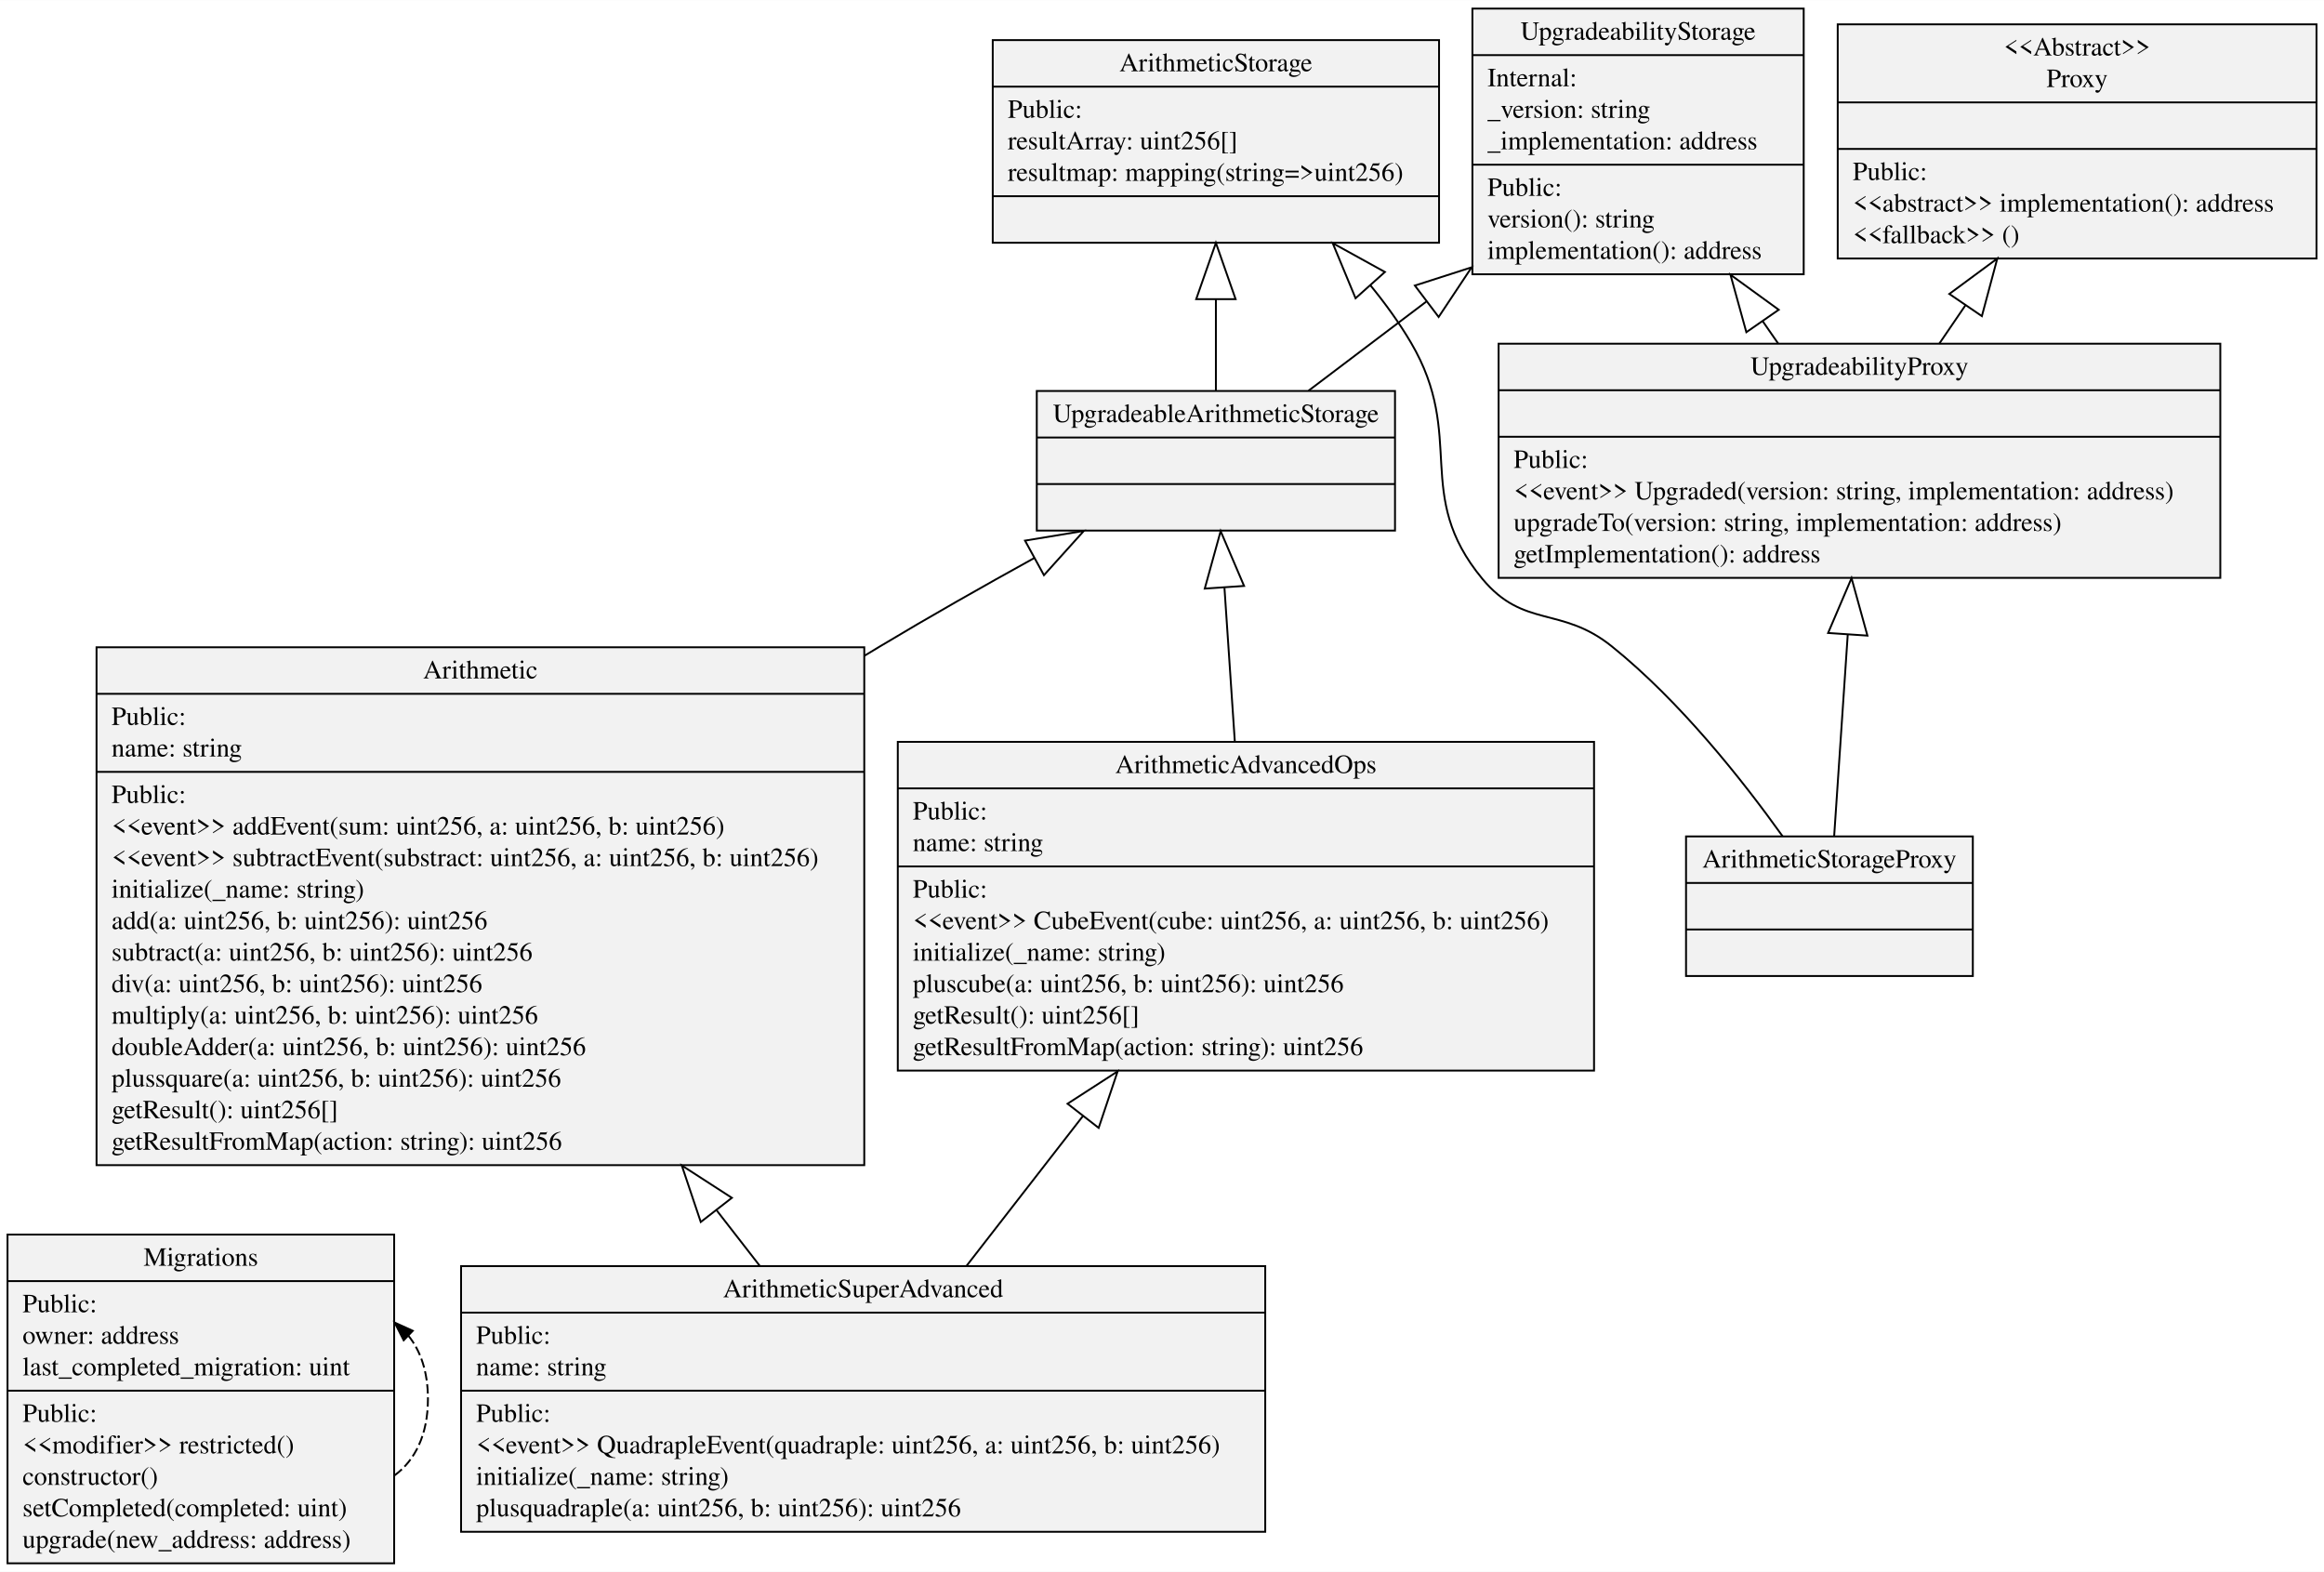
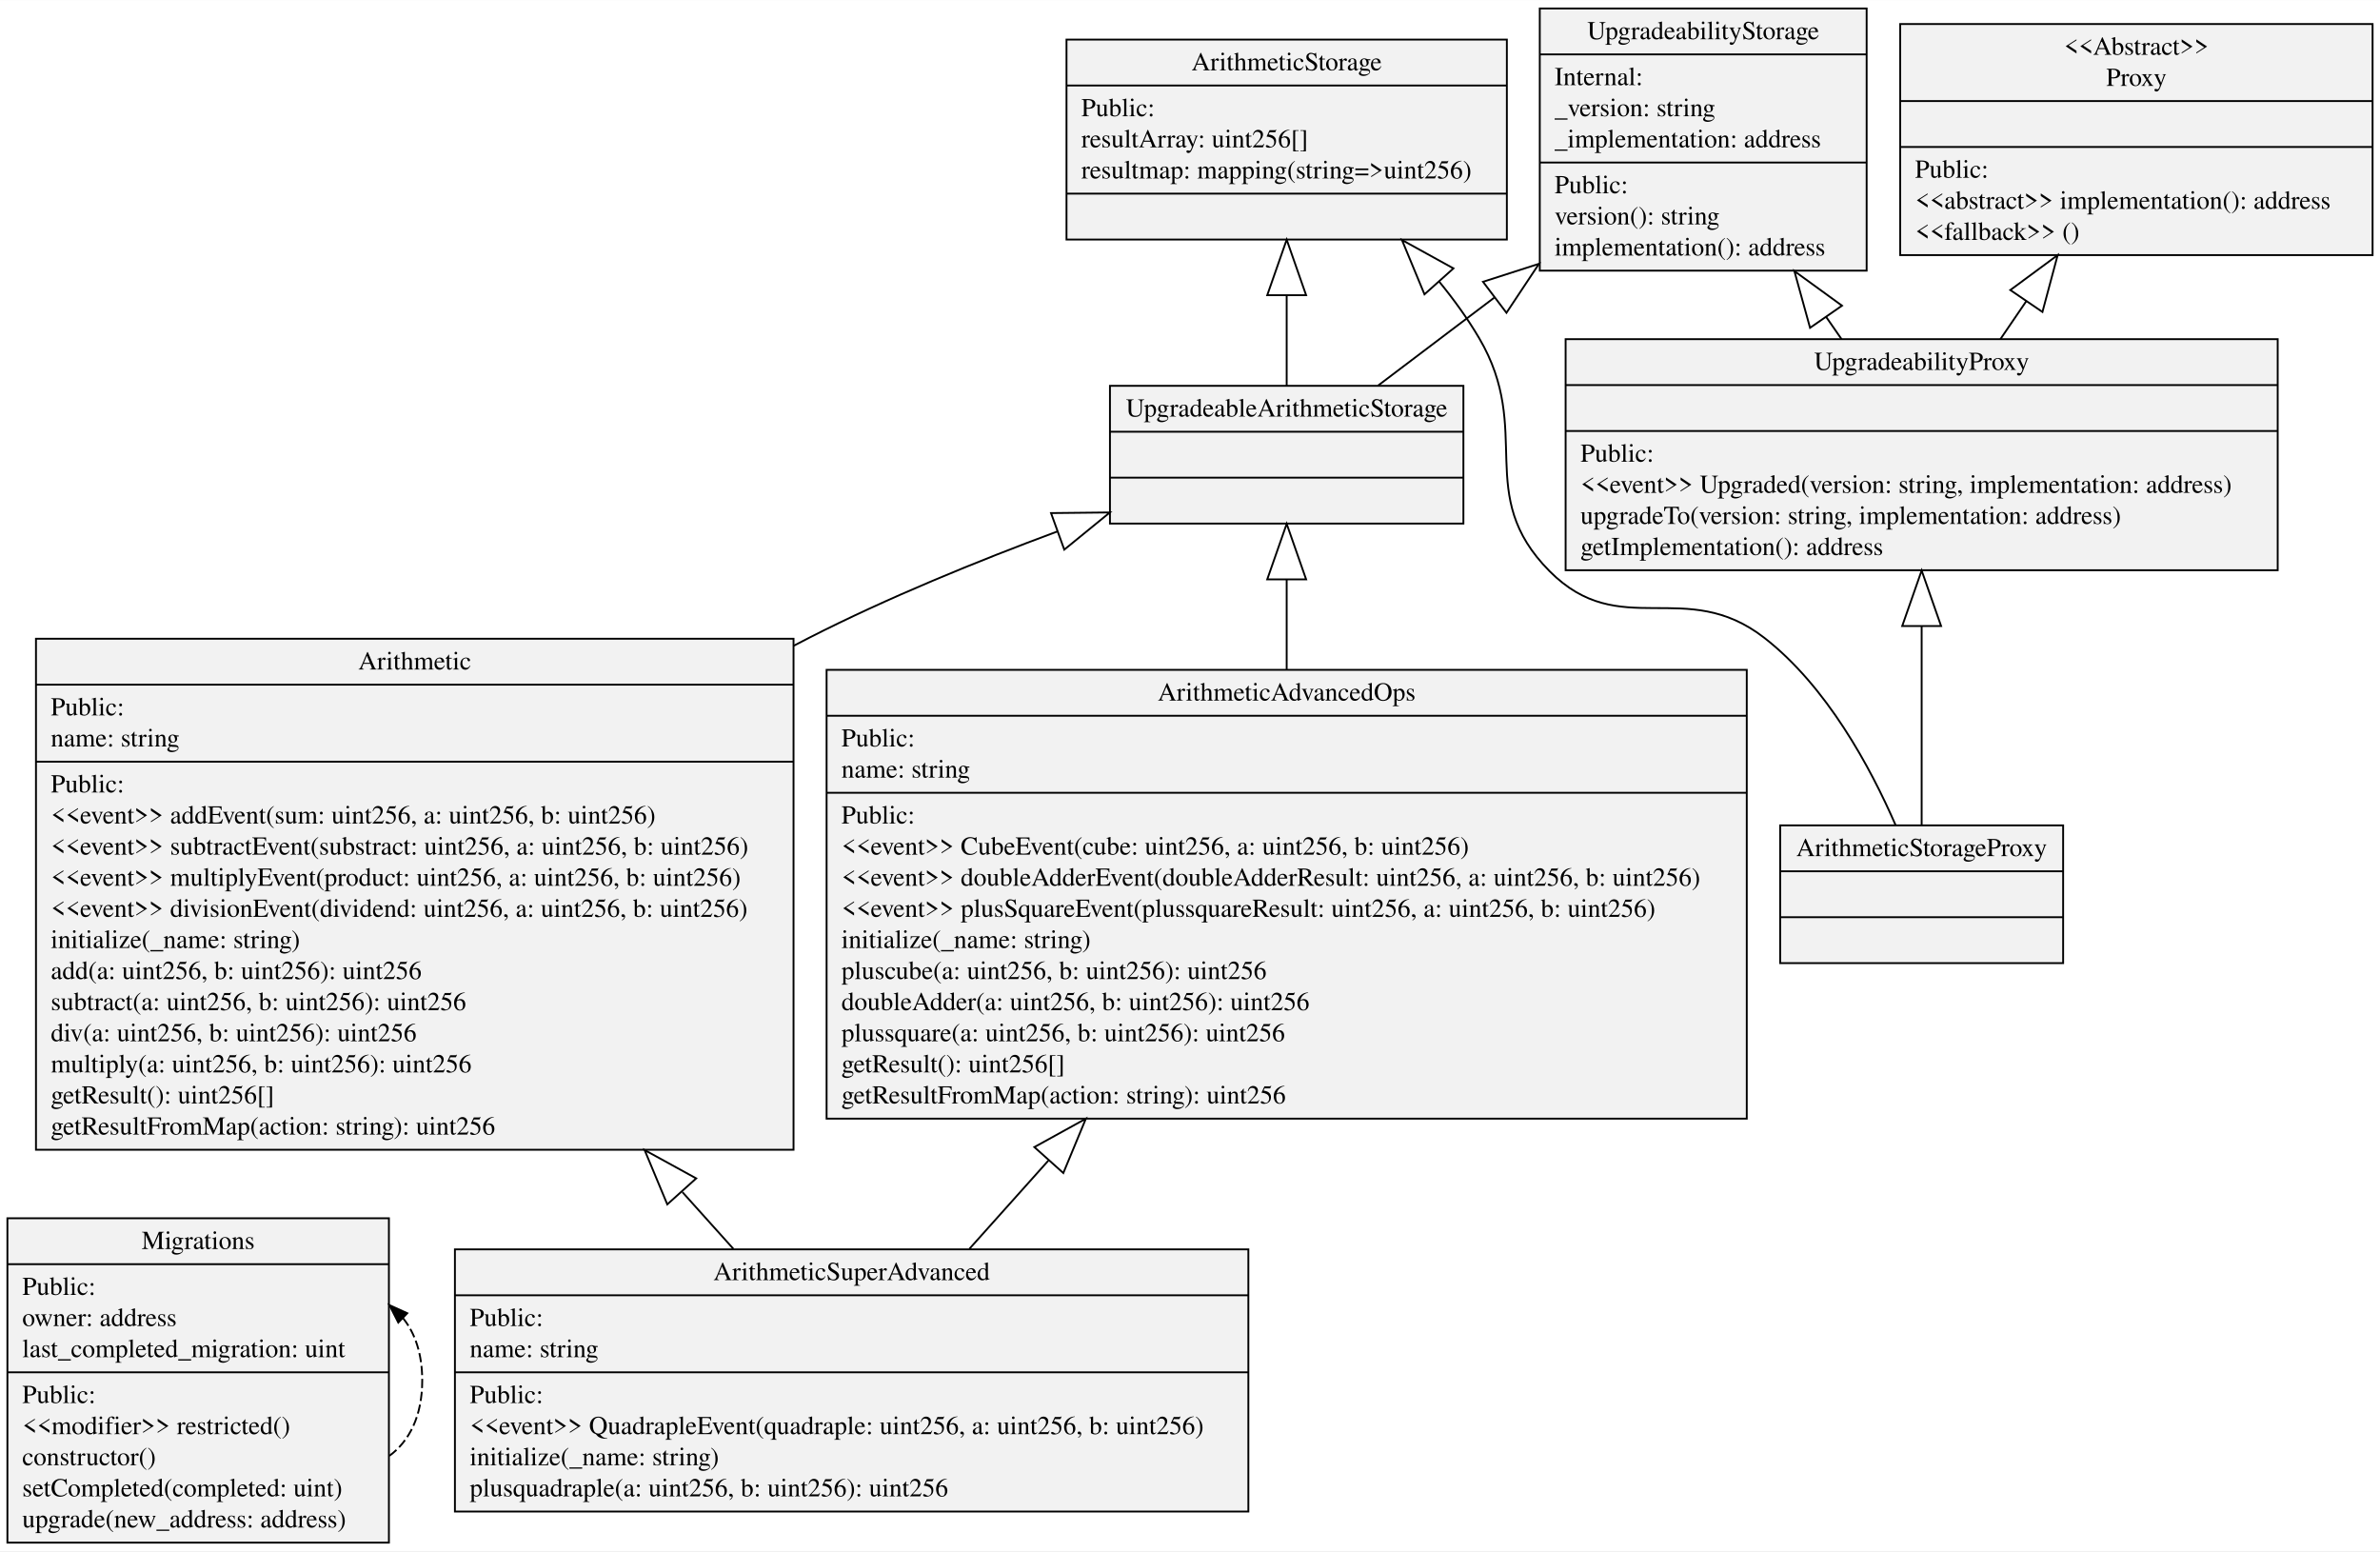
- <svg xmlns="http://www.w3.org/2000/svg" width="1239pt" height="838pt" viewBox="0.00 0.00 1238.63 837.60">
+ <svg xmlns="http://www.w3.org/2000/svg" width="1286pt" height="838pt" viewBox="0.00 0.00 1285.63 837.60">
  <g id="graph0" class="graph" transform="scale(1 1) rotate(0) translate(4 833.6)">
-     <polygon fill="#ffffff" stroke="transparent" points="-4,4 -4,-833.6 1234.629,-833.6 1234.629,4 -4,4" />
+     <polygon fill="#ffffff" stroke="transparent" points="-4,4 -4,-833.6 1281.629,-833.6 1281.629,4 -4,4" />
    <g id="node1" class="node">
      <polygon fill="#f2f2f2" stroke="#000000" points="0,-.5 0,-175.7 206.081,-175.7 206.081,-.5 0,-.5" />
      <text text-anchor="middle" x="103.04" y="-159.1" font-family="Times,serif" font-size="14.00" fill="#000000">Migrations</text>
      <polyline fill="none" stroke="#000000" points="0,-150.9 206.081,-150.9 " />
      <text text-anchor="start" x="8" y="-134.3" font-family="Times,serif" font-size="14.00" fill="#000000">Public:</text>
      <text text-anchor="start" x="8" y="-117.5" font-family="Times,serif" font-size="14.00" fill="#000000">   owner: address</text>
      <text text-anchor="start" x="8" y="-100.7" font-family="Times,serif" font-size="14.00" fill="#000000">   last_completed_migration: uint</text>
      <polyline fill="none" stroke="#000000" points="0,-92.5 206.081,-92.5 " />
      <text text-anchor="start" x="8" y="-75.9" font-family="Times,serif" font-size="14.00" fill="#000000">Public:</text>
      <text text-anchor="start" x="8" y="-59.1" font-family="Times,serif" font-size="14.00" fill="#000000">    &lt;&lt;modifier&gt;&gt; restricted()</text>
      <text text-anchor="start" x="8" y="-42.3" font-family="Times,serif" font-size="14.00" fill="#000000">    constructor()</text>
      <text text-anchor="start" x="8" y="-25.5" font-family="Times,serif" font-size="14.00" fill="#000000">    setCompleted(completed: uint)</text>
      <text text-anchor="start" x="8" y="-8.7" font-family="Times,serif" font-size="14.00" fill="#000000">    upgrade(new_address: address)</text>
    </g>
    <g id="edge1" class="edge">
      <path fill="none" stroke="#000000" stroke-dasharray="5,2" d="M206.346,-47.397C217.155,-55.343 224.081,-68.91 224.081,-88.1 224.081,-102.492 220.185,-113.722 213.677,-121.789" />
      <polygon fill="#000000" stroke="#000000" points="211.153,-119.361 206.346,-128.803 215.992,-124.419 211.153,-119.361" />
    </g>
    <g id="node2" class="node">
-       <polygon fill="#f2f2f2" stroke="#000000" points="47.449,-212.7 47.449,-488.7 456.632,-488.7 456.632,-212.7 47.449,-212.7" />
-       <text text-anchor="middle" x="252.04" y="-472.1" font-family="Times,serif" font-size="14.00" fill="#000000">Arithmetic</text>
-       <polyline fill="none" stroke="#000000" points="47.449,-463.9 456.632,-463.9 " />
-       <text text-anchor="start" x="55.449" y="-447.3" font-family="Times,serif" font-size="14.00" fill="#000000">Public:</text>
-       <text text-anchor="start" x="55.449" y="-430.5" font-family="Times,serif" font-size="14.00" fill="#000000">   name: string</text>
-       <polyline fill="none" stroke="#000000" points="47.449,-422.3 456.632,-422.3 " />
-       <text text-anchor="start" x="55.449" y="-405.7" font-family="Times,serif" font-size="14.00" fill="#000000">Public:</text>
-       <text text-anchor="start" x="55.449" y="-388.9" font-family="Times,serif" font-size="14.00" fill="#000000">    &lt;&lt;event&gt;&gt; addEvent(sum: uint256, a: uint256, b: uint256)</text>
-       <text text-anchor="start" x="55.449" y="-372.1" font-family="Times,serif" font-size="14.00" fill="#000000">    &lt;&lt;event&gt;&gt; subtractEvent(substract: uint256, a: uint256, b: uint256)</text>
-       <text text-anchor="start" x="55.449" y="-355.3" font-family="Times,serif" font-size="14.00" fill="#000000">    initialize(_name: string)</text>
-       <text text-anchor="start" x="55.449" y="-338.5" font-family="Times,serif" font-size="14.00" fill="#000000">    add(a: uint256, b: uint256): uint256</text>
-       <text text-anchor="start" x="55.449" y="-321.7" font-family="Times,serif" font-size="14.00" fill="#000000">    subtract(a: uint256, b: uint256): uint256</text>
-       <text text-anchor="start" x="55.449" y="-304.9" font-family="Times,serif" font-size="14.00" fill="#000000">    div(a: uint256, b: uint256): uint256</text>
-       <text text-anchor="start" x="55.449" y="-288.1" font-family="Times,serif" font-size="14.00" fill="#000000">    multiply(a: uint256, b: uint256): uint256</text>
-       <text text-anchor="start" x="55.449" y="-271.3" font-family="Times,serif" font-size="14.00" fill="#000000">    doubleAdder(a: uint256, b: uint256): uint256</text>
-       <text text-anchor="start" x="55.449" y="-254.5" font-family="Times,serif" font-size="14.00" fill="#000000">    plussquare(a: uint256, b: uint256): uint256</text>
-       <text text-anchor="start" x="55.449" y="-237.7" font-family="Times,serif" font-size="14.00" fill="#000000">    getResult(): uint256[]</text>
-       <text text-anchor="start" x="55.449" y="-220.9" font-family="Times,serif" font-size="14.00" fill="#000000">    getResultFromMap(action: string): uint256</text>
+       <polygon fill="#f2f2f2" stroke="#000000" points="15.431,-212.7 15.431,-488.7 424.65,-488.7 424.65,-212.7 15.431,-212.7" />
+       <text text-anchor="middle" x="220.04" y="-472.1" font-family="Times,serif" font-size="14.00" fill="#000000">Arithmetic</text>
+       <polyline fill="none" stroke="#000000" points="15.431,-463.9 424.65,-463.9 " />
+       <text text-anchor="start" x="23.431" y="-447.3" font-family="Times,serif" font-size="14.00" fill="#000000">Public:</text>
+       <text text-anchor="start" x="23.431" y="-430.5" font-family="Times,serif" font-size="14.00" fill="#000000">   name: string</text>
+       <polyline fill="none" stroke="#000000" points="15.431,-422.3 424.65,-422.3 " />
+       <text text-anchor="start" x="23.431" y="-405.7" font-family="Times,serif" font-size="14.00" fill="#000000">Public:</text>
+       <text text-anchor="start" x="23.431" y="-388.9" font-family="Times,serif" font-size="14.00" fill="#000000">    &lt;&lt;event&gt;&gt; addEvent(sum: uint256, a: uint256, b: uint256)</text>
+       <text text-anchor="start" x="23.431" y="-372.1" font-family="Times,serif" font-size="14.00" fill="#000000">    &lt;&lt;event&gt;&gt; subtractEvent(substract: uint256, a: uint256, b: uint256)</text>
+       <text text-anchor="start" x="23.431" y="-355.3" font-family="Times,serif" font-size="14.00" fill="#000000">    &lt;&lt;event&gt;&gt; multiplyEvent(product: uint256, a: uint256, b: uint256)</text>
+       <text text-anchor="start" x="23.431" y="-338.5" font-family="Times,serif" font-size="14.00" fill="#000000">    &lt;&lt;event&gt;&gt; divisionEvent(dividend: uint256, a: uint256, b: uint256)</text>
+       <text text-anchor="start" x="23.431" y="-321.7" font-family="Times,serif" font-size="14.00" fill="#000000">    initialize(_name: string)</text>
+       <text text-anchor="start" x="23.431" y="-304.9" font-family="Times,serif" font-size="14.00" fill="#000000">    add(a: uint256, b: uint256): uint256</text>
+       <text text-anchor="start" x="23.431" y="-288.1" font-family="Times,serif" font-size="14.00" fill="#000000">    subtract(a: uint256, b: uint256): uint256</text>
+       <text text-anchor="start" x="23.431" y="-271.3" font-family="Times,serif" font-size="14.00" fill="#000000">    div(a: uint256, b: uint256): uint256</text>
+       <text text-anchor="start" x="23.431" y="-254.5" font-family="Times,serif" font-size="14.00" fill="#000000">    multiply(a: uint256, b: uint256): uint256</text>
+       <text text-anchor="start" x="23.431" y="-237.7" font-family="Times,serif" font-size="14.00" fill="#000000">    getResult(): uint256[]</text>
+       <text text-anchor="start" x="23.431" y="-220.9" font-family="Times,serif" font-size="14.00" fill="#000000">    getResultFromMap(action: string): uint256</text>
    </g>
    <g id="node7" class="node">
-       <polygon fill="#f2f2f2" stroke="#000000" points="548.576,-550.9 548.576,-625.3 739.505,-625.3 739.505,-550.9 548.576,-550.9" />
-       <text text-anchor="middle" x="644.04" y="-608.7" font-family="Times,serif" font-size="14.00" fill="#000000">UpgradeableArithmeticStorage</text>
-       <polyline fill="none" stroke="#000000" points="548.576,-600.5 739.505,-600.5 " />
-       <text text-anchor="middle" x="644.04" y="-583.9" font-family="Times,serif" font-size="14.00" fill="#000000"> </text>
-       <polyline fill="none" stroke="#000000" points="548.576,-575.7 739.505,-575.7 " />
-       <text text-anchor="middle" x="644.04" y="-559.1" font-family="Times,serif" font-size="14.00" fill="#000000"> </text>
+       <polygon fill="#f2f2f2" stroke="#000000" points="595.576,-550.9 595.576,-625.3 786.505,-625.3 786.505,-550.9 595.576,-550.9" />
+       <text text-anchor="middle" x="691.04" y="-608.7" font-family="Times,serif" font-size="14.00" fill="#000000">UpgradeableArithmeticStorage</text>
+       <polyline fill="none" stroke="#000000" points="595.576,-600.5 786.505,-600.5 " />
+       <text text-anchor="middle" x="691.04" y="-583.9" font-family="Times,serif" font-size="14.00" fill="#000000"> </text>
+       <polyline fill="none" stroke="#000000" points="595.576,-575.7 786.505,-575.7 " />
+       <text text-anchor="middle" x="691.04" y="-559.1" font-family="Times,serif" font-size="14.00" fill="#000000"> </text>
    </g>
    <g id="edge2" class="edge">
-       <path fill="none" stroke="#000000" d="M456.771,-484.211C459.541,-485.89 462.299,-487.554 465.04,-489.2 491.386,-505.016 520.376,-521.441 547.212,-536.257" />
-       <polygon fill="none" stroke="#000000" points="542.315,-545.546 573.673,-550.736 552.395,-527.124 542.315,-545.546" />
+       <path fill="none" stroke="#000000" d="M424.763,-484.916C427.529,-486.369 430.289,-487.798 433.04,-489.2 475.523,-510.849 523.911,-530.596 567.214,-546.655" />
+       <polygon fill="none" stroke="#000000" points="563.748,-556.567 595.531,-556.909 570.898,-536.822 563.748,-556.567" />
    </g>
    <g id="node3" class="node">
-       <polygon fill="#f2f2f2" stroke="#000000" points="474.497,-263.1 474.497,-438.3 845.584,-438.3 845.584,-263.1 474.497,-263.1" />
-       <text text-anchor="middle" x="660.04" y="-421.7" font-family="Times,serif" font-size="14.00" fill="#000000">ArithmeticAdvancedOps</text>
-       <polyline fill="none" stroke="#000000" points="474.497,-413.5 845.584,-413.5 " />
-       <text text-anchor="start" x="482.497" y="-396.9" font-family="Times,serif" font-size="14.00" fill="#000000">Public:</text>
-       <text text-anchor="start" x="482.497" y="-380.1" font-family="Times,serif" font-size="14.00" fill="#000000">   name: string</text>
-       <polyline fill="none" stroke="#000000" points="474.497,-371.9 845.584,-371.9 " />
-       <text text-anchor="start" x="482.497" y="-355.3" font-family="Times,serif" font-size="14.00" fill="#000000">Public:</text>
-       <text text-anchor="start" x="482.497" y="-338.5" font-family="Times,serif" font-size="14.00" fill="#000000">    &lt;&lt;event&gt;&gt; CubeEvent(cube: uint256, a: uint256, b: uint256)</text>
-       <text text-anchor="start" x="482.497" y="-321.7" font-family="Times,serif" font-size="14.00" fill="#000000">    initialize(_name: string)</text>
-       <text text-anchor="start" x="482.497" y="-304.9" font-family="Times,serif" font-size="14.00" fill="#000000">    pluscube(a: uint256, b: uint256): uint256</text>
-       <text text-anchor="start" x="482.497" y="-288.1" font-family="Times,serif" font-size="14.00" fill="#000000">    getResult(): uint256[]</text>
-       <text text-anchor="start" x="482.497" y="-271.3" font-family="Times,serif" font-size="14.00" fill="#000000">    getResultFromMap(action: string): uint256</text>
+       <polygon fill="#f2f2f2" stroke="#000000" points="442.511,-229.5 442.511,-471.9 939.569,-471.9 939.569,-229.5 442.511,-229.5" />
+       <text text-anchor="middle" x="691.04" y="-455.3" font-family="Times,serif" font-size="14.00" fill="#000000">ArithmeticAdvancedOps</text>
+       <polyline fill="none" stroke="#000000" points="442.511,-447.1 939.569,-447.1 " />
+       <text text-anchor="start" x="450.511" y="-430.5" font-family="Times,serif" font-size="14.00" fill="#000000">Public:</text>
+       <text text-anchor="start" x="450.511" y="-413.7" font-family="Times,serif" font-size="14.00" fill="#000000">   name: string</text>
+       <polyline fill="none" stroke="#000000" points="442.511,-405.5 939.569,-405.5 " />
+       <text text-anchor="start" x="450.511" y="-388.9" font-family="Times,serif" font-size="14.00" fill="#000000">Public:</text>
+       <text text-anchor="start" x="450.511" y="-372.1" font-family="Times,serif" font-size="14.00" fill="#000000">    &lt;&lt;event&gt;&gt; CubeEvent(cube: uint256, a: uint256, b: uint256)</text>
+       <text text-anchor="start" x="450.511" y="-355.3" font-family="Times,serif" font-size="14.00" fill="#000000">    &lt;&lt;event&gt;&gt; doubleAdderEvent(doubleAdderResult: uint256, a: uint256, b: uint256)</text>
+       <text text-anchor="start" x="450.511" y="-338.5" font-family="Times,serif" font-size="14.00" fill="#000000">    &lt;&lt;event&gt;&gt; plusSquareEvent(plussquareResult: uint256, a: uint256, b: uint256)</text>
+       <text text-anchor="start" x="450.511" y="-321.7" font-family="Times,serif" font-size="14.00" fill="#000000">    initialize(_name: string)</text>
+       <text text-anchor="start" x="450.511" y="-304.9" font-family="Times,serif" font-size="14.00" fill="#000000">    pluscube(a: uint256, b: uint256): uint256</text>
+       <text text-anchor="start" x="450.511" y="-288.1" font-family="Times,serif" font-size="14.00" fill="#000000">    doubleAdder(a: uint256, b: uint256): uint256</text>
+       <text text-anchor="start" x="450.511" y="-271.3" font-family="Times,serif" font-size="14.00" fill="#000000">    plussquare(a: uint256, b: uint256): uint256</text>
+       <text text-anchor="start" x="450.511" y="-254.5" font-family="Times,serif" font-size="14.00" fill="#000000">    getResult(): uint256[]</text>
+       <text text-anchor="start" x="450.511" y="-237.7" font-family="Times,serif" font-size="14.00" fill="#000000">    getResultFromMap(action: string): uint256</text>
    </g>
    <g id="edge3" class="edge">
-       <path fill="none" stroke="#000000" d="M654.128,-438.425C652.304,-465.485 650.325,-494.854 648.606,-520.351" />
-       <polygon fill="none" stroke="#000000" points="638.108,-519.977 646.567,-550.615 659.06,-521.389 638.108,-519.977" />
+       <path fill="none" stroke="#000000" d="M691.04,-472.182C691.04,-488.848 691.04,-505.44 691.04,-520.645" />
+       <polygon fill="none" stroke="#000000" points="680.54,-520.765 691.04,-550.765 701.54,-520.766 680.54,-520.765" />
    </g>
    <g id="node4" class="node">
-       <polygon fill="#f2f2f2" stroke="#000000" points="525.105,-704.3 525.105,-812.3 762.976,-812.3 762.976,-704.3 525.105,-704.3" />
-       <text text-anchor="middle" x="644.04" y="-795.7" font-family="Times,serif" font-size="14.00" fill="#000000">ArithmeticStorage</text>
-       <polyline fill="none" stroke="#000000" points="525.105,-787.5 762.976,-787.5 " />
-       <text text-anchor="start" x="533.105" y="-770.9" font-family="Times,serif" font-size="14.00" fill="#000000">Public:</text>
-       <text text-anchor="start" x="533.105" y="-754.1" font-family="Times,serif" font-size="14.00" fill="#000000">   resultArray: uint256[]</text>
-       <text text-anchor="start" x="533.105" y="-737.3" font-family="Times,serif" font-size="14.00" fill="#000000">   resultmap: mapping(string=&gt;uint256)</text>
-       <polyline fill="none" stroke="#000000" points="525.105,-729.1 762.976,-729.1 " />
-       <text text-anchor="middle" x="644.04" y="-712.5" font-family="Times,serif" font-size="14.00" fill="#000000"> </text>
+       <polygon fill="#f2f2f2" stroke="#000000" points="572.105,-704.3 572.105,-812.3 809.976,-812.3 809.976,-704.3 572.105,-704.3" />
+       <text text-anchor="middle" x="691.04" y="-795.7" font-family="Times,serif" font-size="14.00" fill="#000000">ArithmeticStorage</text>
+       <polyline fill="none" stroke="#000000" points="572.105,-787.5 809.976,-787.5 " />
+       <text text-anchor="start" x="580.105" y="-770.9" font-family="Times,serif" font-size="14.00" fill="#000000">Public:</text>
+       <text text-anchor="start" x="580.105" y="-754.1" font-family="Times,serif" font-size="14.00" fill="#000000">   resultArray: uint256[]</text>
+       <text text-anchor="start" x="580.105" y="-737.3" font-family="Times,serif" font-size="14.00" fill="#000000">   resultmap: mapping(string=&gt;uint256)</text>
+       <polyline fill="none" stroke="#000000" points="572.105,-729.1 809.976,-729.1 " />
+       <text text-anchor="middle" x="691.04" y="-712.5" font-family="Times,serif" font-size="14.00" fill="#000000"> </text>
    </g>
    <g id="node5" class="node">
-       <polygon fill="#f2f2f2" stroke="#000000" points="894.613,-313.5 894.613,-387.9 1047.468,-387.9 1047.468,-313.5 894.613,-313.5" />
-       <text text-anchor="middle" x="971.04" y="-371.3" font-family="Times,serif" font-size="14.00" fill="#000000">ArithmeticStorageProxy</text>
-       <polyline fill="none" stroke="#000000" points="894.613,-363.1 1047.468,-363.1 " />
-       <text text-anchor="middle" x="971.04" y="-346.5" font-family="Times,serif" font-size="14.00" fill="#000000"> </text>
-       <polyline fill="none" stroke="#000000" points="894.613,-338.3 1047.468,-338.3 " />
-       <text text-anchor="middle" x="971.04" y="-321.7" font-family="Times,serif" font-size="14.00" fill="#000000"> </text>
+       <polygon fill="#f2f2f2" stroke="#000000" points="957.613,-313.5 957.613,-387.9 1110.468,-387.9 1110.468,-313.5 957.613,-313.5" />
+       <text text-anchor="middle" x="1034.04" y="-371.3" font-family="Times,serif" font-size="14.00" fill="#000000">ArithmeticStorageProxy</text>
+       <polyline fill="none" stroke="#000000" points="957.613,-363.1 1110.468,-363.1 " />
+       <text text-anchor="middle" x="1034.04" y="-346.5" font-family="Times,serif" font-size="14.00" fill="#000000"> </text>
+       <polyline fill="none" stroke="#000000" points="957.613,-338.3 1110.468,-338.3 " />
+       <text text-anchor="middle" x="1034.04" y="-321.7" font-family="Times,serif" font-size="14.00" fill="#000000"> </text>
    </g>
    <g id="edge5" class="edge">
-       <path fill="none" stroke="#000000" d="M946.056,-388.016C924.558,-418.084 891.338,-460.013 855.04,-489.2 828.084,-510.875 808.101,-498.559 786.04,-525.2 748.789,-570.185 777.646,-600.653 748.04,-651 741.84,-661.544 734.396,-671.843 726.377,-681.631" />
-       <polygon fill="none" stroke="#000000" points="718.474,-674.717 706.296,-704.076 734.125,-688.719 718.474,-674.717" />
+       <path fill="none" stroke="#000000" d="M1019.984,-387.983C1006.362,-419.282 982.789,-462.973 949.04,-489.2 906.417,-522.324 871.066,-486.885 833.04,-525.2 791.898,-566.655 824.646,-600.653 795.04,-651 788.84,-661.544 781.396,-671.843 773.377,-681.631" />
+       <polygon fill="none" stroke="#000000" points="765.474,-674.717 753.296,-704.076 781.125,-688.719 765.474,-674.717" />
    </g>
    <g id="node9" class="node">
-       <polygon fill="#f2f2f2" stroke="#000000" points="794.715,-525.7 794.715,-650.5 1179.366,-650.5 1179.366,-525.7 794.715,-525.7" />
-       <text text-anchor="middle" x="987.04" y="-633.9" font-family="Times,serif" font-size="14.00" fill="#000000">UpgradeabilityProxy</text>
-       <polyline fill="none" stroke="#000000" points="794.715,-625.7 1179.366,-625.7 " />
-       <text text-anchor="middle" x="987.04" y="-609.1" font-family="Times,serif" font-size="14.00" fill="#000000"> </text>
-       <polyline fill="none" stroke="#000000" points="794.715,-600.9 1179.366,-600.9 " />
-       <text text-anchor="start" x="802.715" y="-584.3" font-family="Times,serif" font-size="14.00" fill="#000000">Public:</text>
-       <text text-anchor="start" x="802.715" y="-567.5" font-family="Times,serif" font-size="14.00" fill="#000000">    &lt;&lt;event&gt;&gt; Upgraded(version: string, implementation: address)</text>
-       <text text-anchor="start" x="802.715" y="-550.7" font-family="Times,serif" font-size="14.00" fill="#000000">    upgradeTo(version: string, implementation: address)</text>
-       <text text-anchor="start" x="802.715" y="-533.9" font-family="Times,serif" font-size="14.00" fill="#000000">    getImplementation(): address</text>
+       <polygon fill="#f2f2f2" stroke="#000000" points="841.715,-525.7 841.715,-650.5 1226.366,-650.5 1226.366,-525.7 841.715,-525.7" />
+       <text text-anchor="middle" x="1034.04" y="-633.9" font-family="Times,serif" font-size="14.00" fill="#000000">UpgradeabilityProxy</text>
+       <polyline fill="none" stroke="#000000" points="841.715,-625.7 1226.366,-625.7 " />
+       <text text-anchor="middle" x="1034.04" y="-609.1" font-family="Times,serif" font-size="14.00" fill="#000000"> </text>
+       <polyline fill="none" stroke="#000000" points="841.715,-600.9 1226.366,-600.9 " />
+       <text text-anchor="start" x="849.715" y="-584.3" font-family="Times,serif" font-size="14.00" fill="#000000">Public:</text>
+       <text text-anchor="start" x="849.715" y="-567.5" font-family="Times,serif" font-size="14.00" fill="#000000">    &lt;&lt;event&gt;&gt; Upgraded(version: string, implementation: address)</text>
+       <text text-anchor="start" x="849.715" y="-550.7" font-family="Times,serif" font-size="14.00" fill="#000000">    upgradeTo(version: string, implementation: address)</text>
+       <text text-anchor="start" x="849.715" y="-533.9" font-family="Times,serif" font-size="14.00" fill="#000000">    getImplementation(): address</text>
    </g>
    <g id="edge4" class="edge">
-       <path fill="none" stroke="#000000" d="M973.558,-388.055C975.502,-416.894 978.277,-458.078 980.805,-495.589" />
-       <polygon fill="none" stroke="#000000" points="970.331,-496.329 982.825,-525.555 991.284,-494.917 970.331,-496.329" />
+       <path fill="none" stroke="#000000" d="M1034.04,-388.055C1034.04,-416.822 1034.04,-457.872 1034.04,-495.308" />
+       <polygon fill="none" stroke="#000000" points="1023.54,-495.555 1034.04,-525.555 1044.541,-495.555 1023.54,-495.555" />
    </g>
    <g id="node6" class="node">
      <polygon fill="#f2f2f2" stroke="#000000" points="241.738,-17.3 241.738,-158.9 670.342,-158.9 670.342,-17.3 241.738,-17.3" />
      <text text-anchor="middle" x="456.04" y="-142.3" font-family="Times,serif" font-size="14.00" fill="#000000">ArithmeticSuperAdvanced</text>
      <polyline fill="none" stroke="#000000" points="241.738,-134.1 670.342,-134.1 " />
      <text text-anchor="start" x="249.738" y="-117.5" font-family="Times,serif" font-size="14.00" fill="#000000">Public:</text>
      <text text-anchor="start" x="249.738" y="-100.7" font-family="Times,serif" font-size="14.00" fill="#000000">   name: string</text>
      <polyline fill="none" stroke="#000000" points="241.738,-92.5 670.342,-92.5 " />
      <text text-anchor="start" x="249.738" y="-75.9" font-family="Times,serif" font-size="14.00" fill="#000000">Public:</text>
      <text text-anchor="start" x="249.738" y="-59.1" font-family="Times,serif" font-size="14.00" fill="#000000">    &lt;&lt;event&gt;&gt; QuadrapleEvent(quadraple: uint256, a: uint256, b: uint256)</text>
      <text text-anchor="start" x="249.738" y="-42.3" font-family="Times,serif" font-size="14.00" fill="#000000">    initialize(_name: string)</text>
      <text text-anchor="start" x="249.738" y="-25.5" font-family="Times,serif" font-size="14.00" fill="#000000">    plusquadraple(a: uint256, b: uint256): uint256</text>
    </g>
    <g id="edge6" class="edge">
-       <path fill="none" stroke="#000000" d="M400.835,-159.163C393.567,-168.519 385.894,-178.396 378.019,-188.533" />
-       <polygon fill="none" stroke="#000000" points="369.486,-182.402 359.373,-212.535 386.07,-195.285 369.486,-182.402" />
+       <path fill="none" stroke="#000000" d="M392.175,-159.163C383.417,-168.909 374.151,-179.22 364.641,-189.801" />
+       <polygon fill="none" stroke="#000000" points="356.453,-183.203 344.21,-212.535 372.072,-197.24 356.453,-183.203" />
    </g>
    <g id="edge7" class="edge">
-       <path fill="none" stroke="#000000" d="M511.246,-159.163C530.315,-183.71 552.169,-211.842 573.151,-238.852" />
-       <polygon fill="none" stroke="#000000" points="564.974,-245.441 591.67,-262.69 581.558,-232.557 564.974,-245.441" />
+       <path fill="none" stroke="#000000" d="M519.635,-159.163C532.998,-174.096 547.55,-190.357 562.34,-206.884" />
+       <polygon fill="none" stroke="#000000" points="554.737,-214.134 582.567,-229.487 570.386,-200.13 554.737,-214.134" />
    </g>
    <g id="edge9" class="edge">
-       <path fill="none" stroke="#000000" d="M644.04,-625.451C644.04,-639.885 644.04,-657.027 644.04,-674.121" />
-       <polygon fill="none" stroke="#000000" points="633.54,-674.239 644.04,-704.239 654.54,-674.239 633.54,-674.239" />
+       <path fill="none" stroke="#000000" d="M691.04,-625.451C691.04,-639.885 691.04,-657.027 691.04,-674.121" />
+       <polygon fill="none" stroke="#000000" points="680.54,-674.239 691.04,-704.239 701.54,-674.239 680.54,-674.239" />
    </g>
    <g id="node10" class="node">
-       <polygon fill="#f2f2f2" stroke="#000000" points="780.756,-687.5 780.756,-829.1 957.325,-829.1 957.325,-687.5 780.756,-687.5" />
-       <text text-anchor="middle" x="869.04" y="-812.5" font-family="Times,serif" font-size="14.00" fill="#000000">UpgradeabilityStorage</text>
-       <polyline fill="none" stroke="#000000" points="780.756,-804.3 957.325,-804.3 " />
-       <text text-anchor="start" x="788.756" y="-787.7" font-family="Times,serif" font-size="14.00" fill="#000000">Internal:</text>
-       <text text-anchor="start" x="788.756" y="-770.9" font-family="Times,serif" font-size="14.00" fill="#000000">   _version: string</text>
-       <text text-anchor="start" x="788.756" y="-754.1" font-family="Times,serif" font-size="14.00" fill="#000000">   _implementation: address</text>
-       <polyline fill="none" stroke="#000000" points="780.756,-745.9 957.325,-745.9 " />
-       <text text-anchor="start" x="788.756" y="-729.3" font-family="Times,serif" font-size="14.00" fill="#000000">Public:</text>
-       <text text-anchor="start" x="788.756" y="-712.5" font-family="Times,serif" font-size="14.00" fill="#000000">    version(): string</text>
-       <text text-anchor="start" x="788.756" y="-695.7" font-family="Times,serif" font-size="14.00" fill="#000000">    implementation(): address</text>
+       <polygon fill="#f2f2f2" stroke="#000000" points="827.756,-687.5 827.756,-829.1 1004.325,-829.1 1004.325,-687.5 827.756,-687.5" />
+       <text text-anchor="middle" x="916.04" y="-812.5" font-family="Times,serif" font-size="14.00" fill="#000000">UpgradeabilityStorage</text>
+       <polyline fill="none" stroke="#000000" points="827.756,-804.3 1004.325,-804.3 " />
+       <text text-anchor="start" x="835.756" y="-787.7" font-family="Times,serif" font-size="14.00" fill="#000000">Internal:</text>
+       <text text-anchor="start" x="835.756" y="-770.9" font-family="Times,serif" font-size="14.00" fill="#000000">   _version: string</text>
+       <text text-anchor="start" x="835.756" y="-754.1" font-family="Times,serif" font-size="14.00" fill="#000000">   _implementation: address</text>
+       <polyline fill="none" stroke="#000000" points="827.756,-745.9 1004.325,-745.9 " />
+       <text text-anchor="start" x="835.756" y="-729.3" font-family="Times,serif" font-size="14.00" fill="#000000">Public:</text>
+       <text text-anchor="start" x="835.756" y="-712.5" font-family="Times,serif" font-size="14.00" fill="#000000">    version(): string</text>
+       <text text-anchor="start" x="835.756" y="-695.7" font-family="Times,serif" font-size="14.00" fill="#000000">    implementation(): address</text>
    </g>
    <g id="edge8" class="edge">
-       <path fill="none" stroke="#000000" d="M693.418,-625.451C712.033,-639.533 734.057,-656.193 756.104,-672.87" />
-       <polygon fill="none" stroke="#000000" points="750.088,-681.485 780.348,-691.209 762.757,-664.736 750.088,-681.485" />
+       <path fill="none" stroke="#000000" d="M740.418,-625.451C759.033,-639.533 781.057,-656.193 803.104,-672.87" />
+       <polygon fill="none" stroke="#000000" points="797.088,-681.485 827.348,-691.209 809.757,-664.736 797.088,-681.485" />
    </g>
    <g id="node8" class="node">
-       <polygon fill="#f2f2f2" stroke="#000000" points="975.452,-695.9 975.452,-820.7 1230.629,-820.7 1230.629,-695.9 975.452,-695.9" />
-       <text text-anchor="middle" x="1103.04" y="-804.1" font-family="Times,serif" font-size="14.00" fill="#000000">&lt;&lt;Abstract&gt;&gt;</text>
-       <text text-anchor="middle" x="1103.04" y="-787.3" font-family="Times,serif" font-size="14.00" fill="#000000">Proxy</text>
-       <polyline fill="none" stroke="#000000" points="975.452,-779.1 1230.629,-779.1 " />
-       <text text-anchor="middle" x="1103.04" y="-762.5" font-family="Times,serif" font-size="14.00" fill="#000000"> </text>
-       <polyline fill="none" stroke="#000000" points="975.452,-754.3 1230.629,-754.3 " />
-       <text text-anchor="start" x="983.452" y="-737.7" font-family="Times,serif" font-size="14.00" fill="#000000">Public:</text>
-       <text text-anchor="start" x="983.452" y="-720.9" font-family="Times,serif" font-size="14.00" fill="#000000">    &lt;&lt;abstract&gt;&gt; implementation(): address</text>
-       <text text-anchor="start" x="983.452" y="-704.1" font-family="Times,serif" font-size="14.00" fill="#000000">    &lt;&lt;fallback&gt;&gt; ()</text>
+       <polygon fill="#f2f2f2" stroke="#000000" points="1022.452,-695.9 1022.452,-820.7 1277.629,-820.7 1277.629,-695.9 1022.452,-695.9" />
+       <text text-anchor="middle" x="1150.04" y="-804.1" font-family="Times,serif" font-size="14.00" fill="#000000">&lt;&lt;Abstract&gt;&gt;</text>
+       <text text-anchor="middle" x="1150.04" y="-787.3" font-family="Times,serif" font-size="14.00" fill="#000000">Proxy</text>
+       <polyline fill="none" stroke="#000000" points="1022.452,-779.1 1277.629,-779.1 " />
+       <text text-anchor="middle" x="1150.04" y="-762.5" font-family="Times,serif" font-size="14.00" fill="#000000"> </text>
+       <polyline fill="none" stroke="#000000" points="1022.452,-754.3 1277.629,-754.3 " />
+       <text text-anchor="start" x="1030.452" y="-737.7" font-family="Times,serif" font-size="14.00" fill="#000000">Public:</text>
+       <text text-anchor="start" x="1030.452" y="-720.9" font-family="Times,serif" font-size="14.00" fill="#000000">    &lt;&lt;abstract&gt;&gt; implementation(): address</text>
+       <text text-anchor="start" x="1030.452" y="-704.1" font-family="Times,serif" font-size="14.00" fill="#000000">    &lt;&lt;fallback&gt;&gt; ()</text>
    </g>
    <g id="edge10" class="edge">
-       <path fill="none" stroke="#000000" d="M1029.576,-650.51C1034.147,-657.216 1038.855,-664.125 1043.577,-671.053" />
-       <polygon fill="none" stroke="#000000" points="1034.938,-677.021 1060.51,-695.898 1052.291,-665.194 1034.938,-677.021" />
+       <path fill="none" stroke="#000000" d="M1076.576,-650.51C1081.147,-657.216 1085.855,-664.125 1090.577,-671.053" />
+       <polygon fill="none" stroke="#000000" points="1081.938,-677.021 1107.51,-695.898 1099.291,-665.194 1081.938,-677.021" />
    </g>
    <g id="edge11" class="edge">
-       <path fill="none" stroke="#000000" d="M943.772,-650.51C941.052,-654.432 938.285,-658.424 935.495,-662.448" />
-       <polygon fill="none" stroke="#000000" points="926.754,-656.627 918.29,-687.264 944.012,-668.592 926.754,-656.627" />
+       <path fill="none" stroke="#000000" d="M990.772,-650.51C988.052,-654.432 985.285,-658.424 982.495,-662.448" />
+       <polygon fill="none" stroke="#000000" points="973.754,-656.627 965.29,-687.264 991.012,-668.592 973.754,-656.627" />
    </g>
  </g>
</svg>
